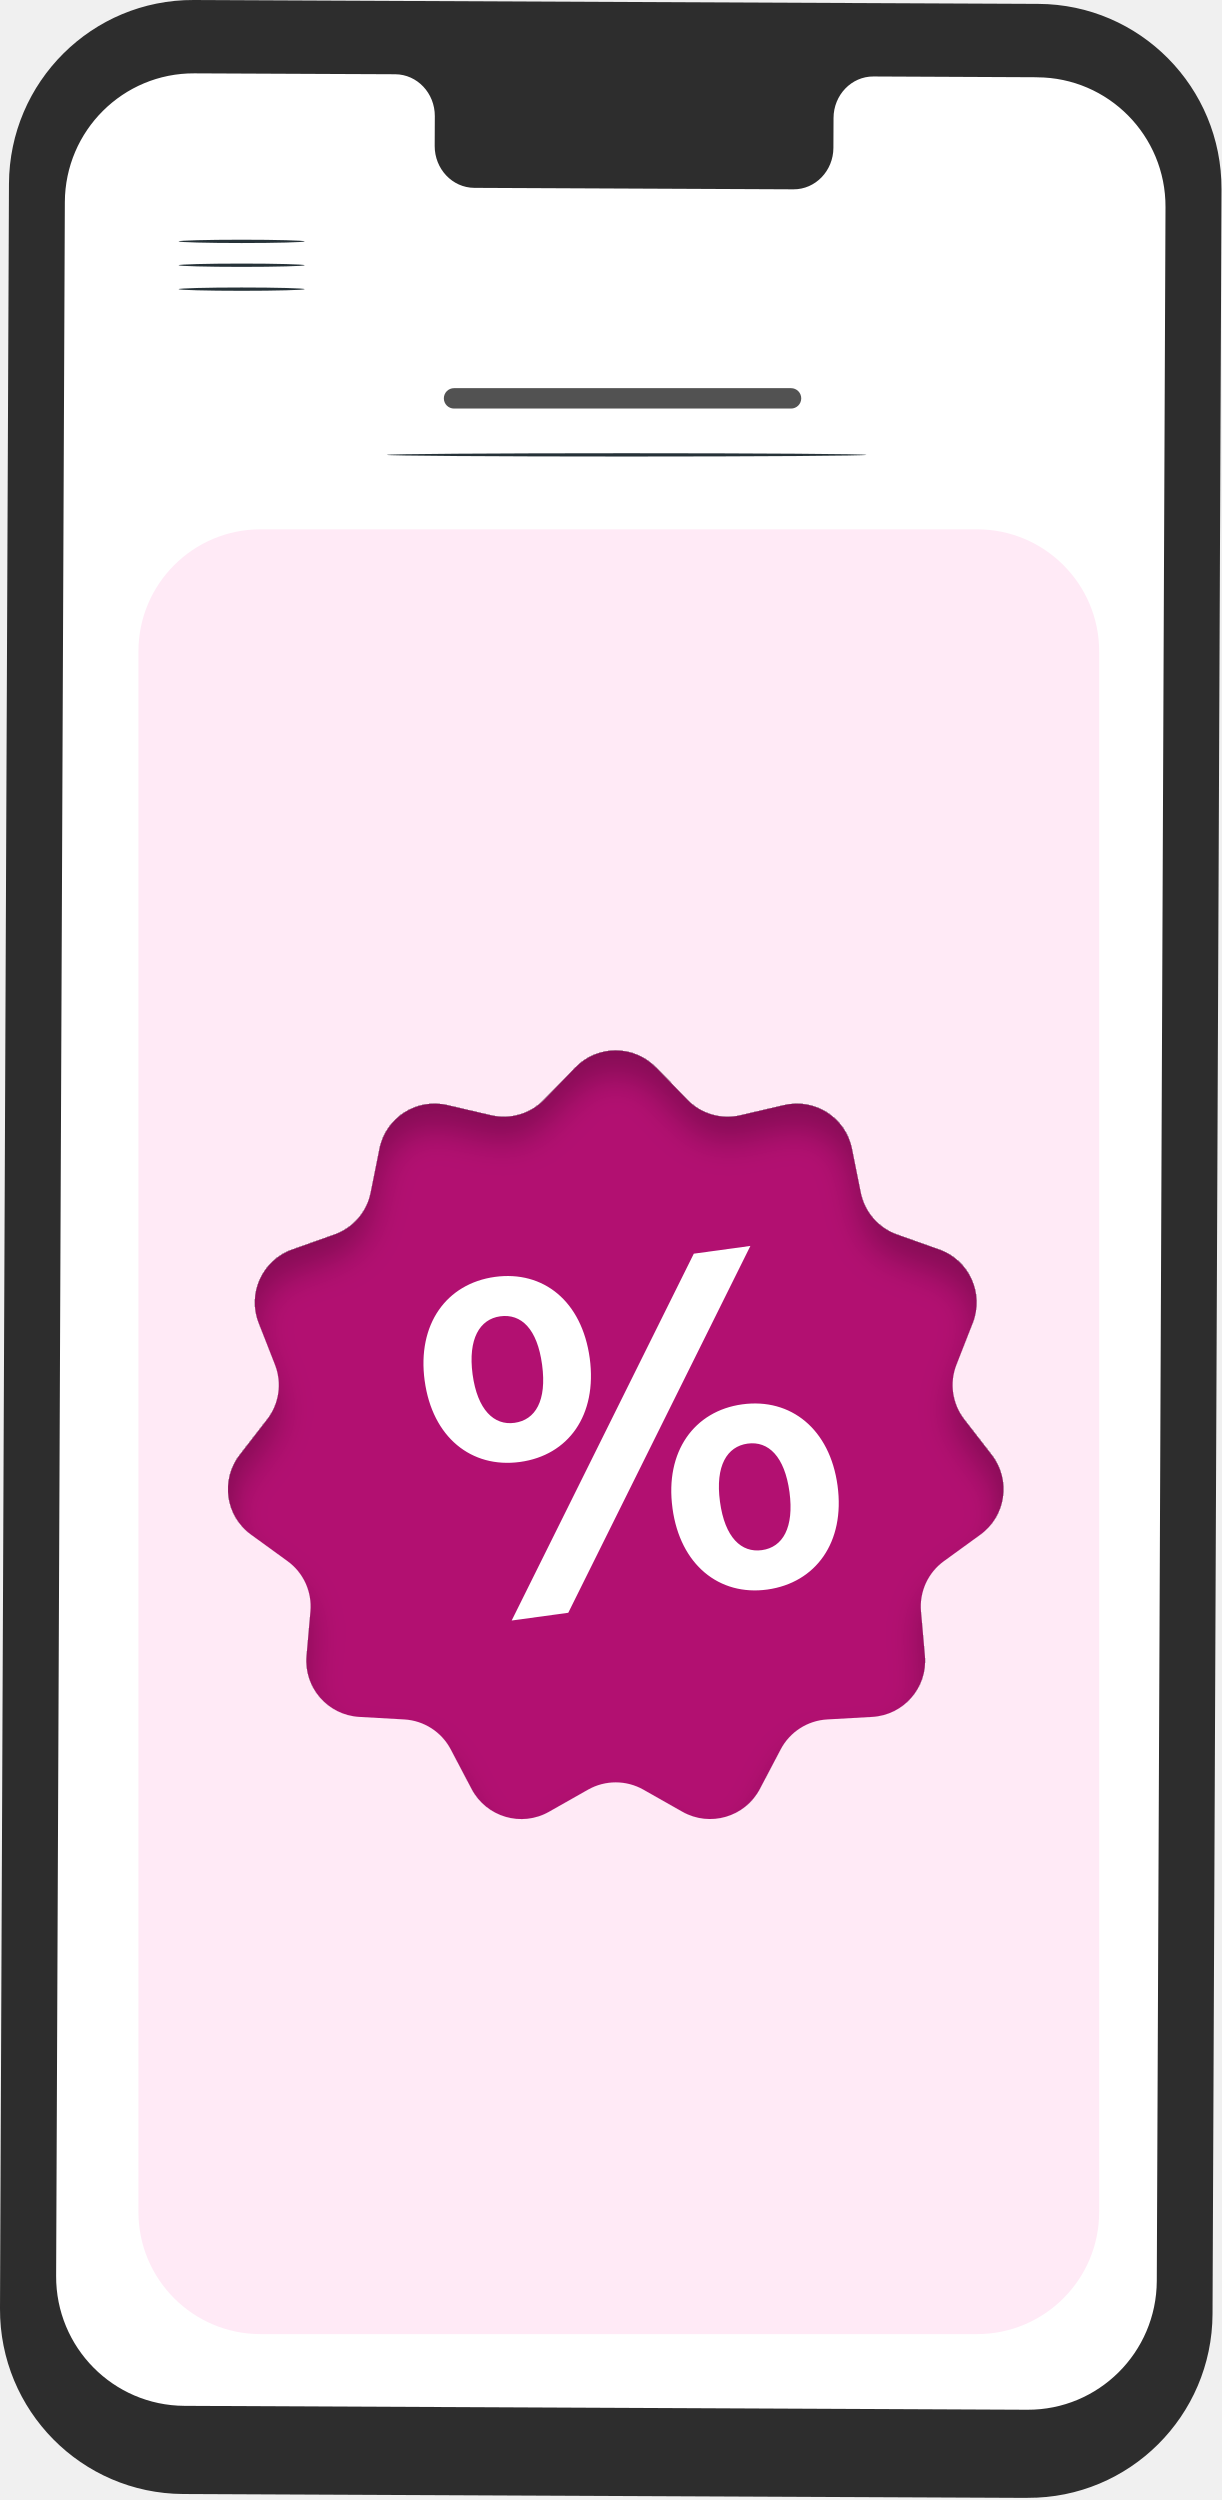
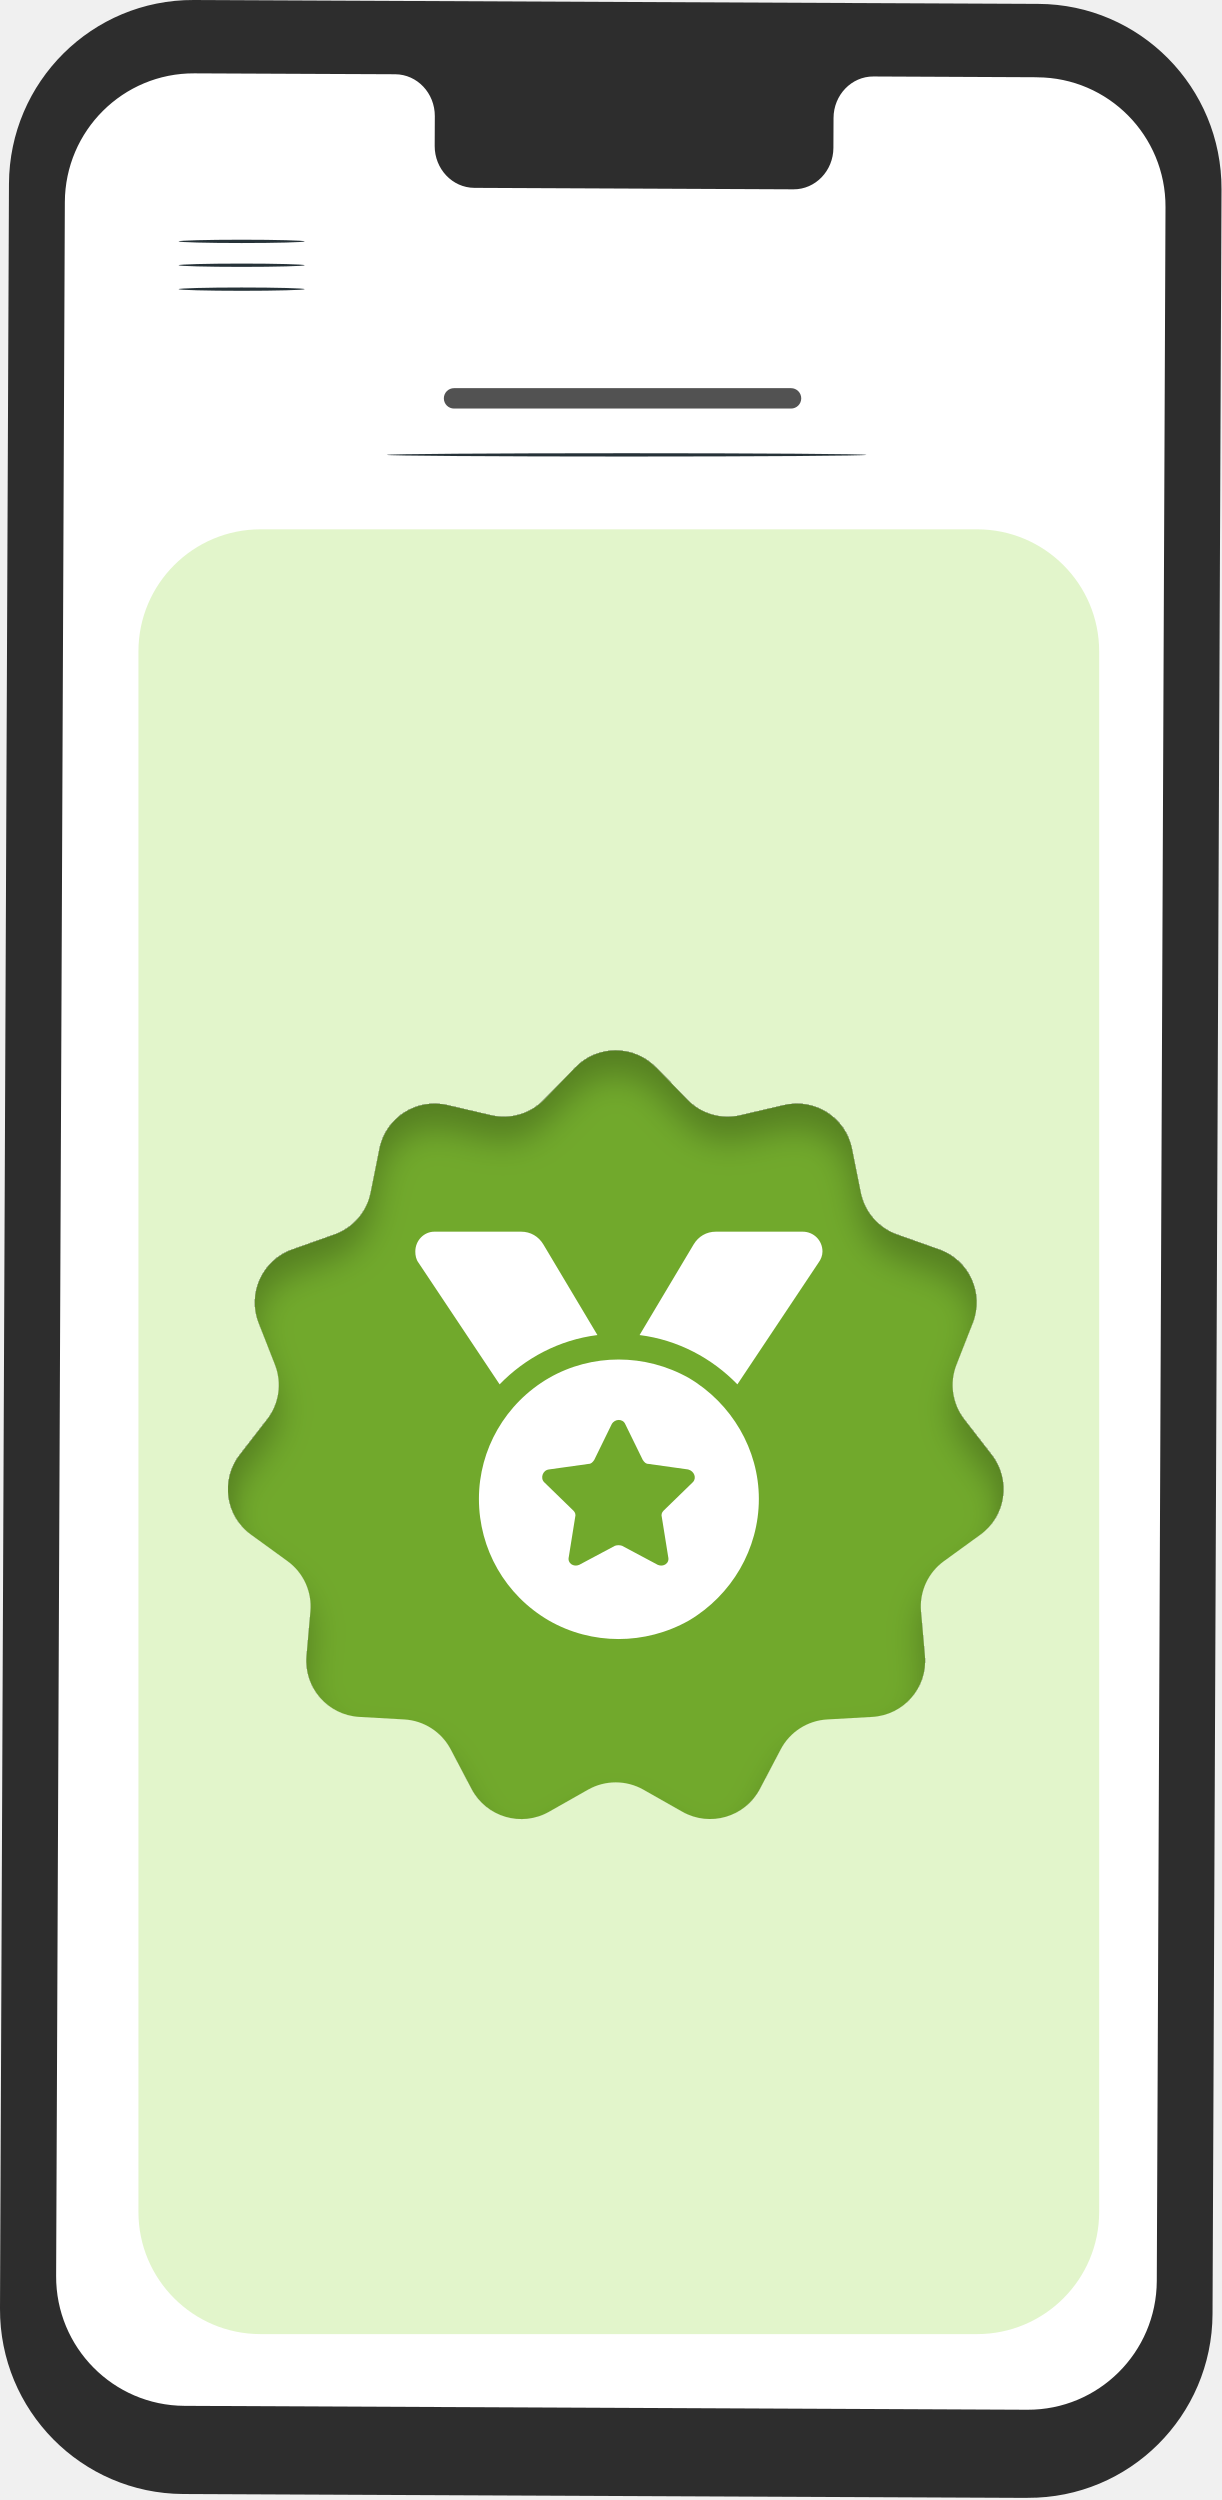
<svg xmlns="http://www.w3.org/2000/svg" width="150" height="307" viewBox="0 0 150 307" fill="none">
-   <g clip-path="url(#clip0_2297_364)">
-     <path d="M126.206 306.742L22.49 306.264C10.015 306.201 -0.055 296.01 -8.38324e-05 283.493L1.101 22.575C1.155 10.05 11.311 -0.055 23.794 -2.20366e-05L127.51 0.478C139.984 0.533 150.047 10.724 150 23.241L148.899 284.158C148.845 296.684 138.681 306.789 126.206 306.734V306.742Z" fill="#2D2D2D" />
-     <path d="M127.369 9.486L107.26 9.392C104.567 9.376 102.365 11.664 102.358 14.492L102.342 18.15C102.334 20.977 100.133 23.265 97.439 23.249L58.243 23.069C55.55 23.053 53.372 20.75 53.38 17.922L53.396 14.264C53.404 11.437 51.233 9.134 48.532 9.118L41.46 9.087L23.856 9.008C15.113 8.969 8.002 16.05 7.963 24.816L6.893 279.49C6.854 288.255 13.903 295.391 22.646 295.438L126.159 295.916C134.902 295.955 142.014 288.874 142.053 280.109L143.123 25.434C143.162 16.669 136.112 9.533 127.369 9.494V9.486Z" fill="white" />
+   <g clip-path="url(#clip0_2381_2434)">
+     <path d="M126.206 306.742L22.49 306.264C10.016 306.201 -0.055 296.01 -2.27973e-05 283.493L1.101 22.575C1.155 10.05 11.312 -0.055 23.794 -2.20366e-05L127.51 0.478C139.984 0.533 150.047 10.724 150 23.241L148.899 284.158C148.845 296.684 138.681 306.789 126.206 306.734V306.742Z" fill="#2D2D2D" />
+     <path d="M127.369 9.486L107.26 9.392C104.567 9.376 102.365 11.664 102.358 14.492L102.342 18.15C102.334 20.977 100.133 23.265 97.44 23.249L58.244 23.069C55.55 23.053 53.372 20.75 53.38 17.922L53.396 14.264C53.404 11.437 51.233 9.134 48.532 9.118L41.46 9.087L23.856 9.008C15.113 8.969 8.002 16.05 7.963 24.816L6.893 279.49C6.854 288.255 13.903 295.391 22.646 295.438L126.159 295.916C134.902 295.955 142.014 288.874 142.053 280.109L143.123 25.434C143.162 16.669 136.112 9.533 127.369 9.494V9.486Z" fill="white" />
    <path d="M37.408 35.508C37.408 35.618 33.942 35.712 29.672 35.712C25.402 35.712 21.936 35.618 21.936 35.508C21.936 35.398 25.402 35.304 29.672 35.304C33.942 35.304 37.408 35.398 37.408 35.508Z" fill="#263238" />
    <path d="M37.408 32.571C37.408 32.68 33.942 32.774 29.672 32.774C25.402 32.774 21.936 32.68 21.936 32.571C21.936 32.461 25.402 32.367 29.672 32.367C33.942 32.367 37.408 32.461 37.408 32.571Z" fill="#263238" />
    <path d="M37.408 29.641C37.408 29.751 33.942 29.845 29.672 29.845C25.402 29.845 21.936 29.751 21.936 29.641C21.936 29.531 25.402 29.437 29.672 29.437C33.942 29.437 37.408 29.531 37.408 29.641Z" fill="#263238" />
    <path d="M106.401 55.859C106.401 55.968 93.216 56.062 76.948 56.062C60.679 56.062 47.494 55.968 47.494 55.859C47.494 55.749 60.679 55.655 76.948 55.655C93.216 55.655 106.401 55.749 106.401 55.859Z" fill="#263238" />
    <path d="M34.45 234.95C34.45 234.95 34.231 235.177 33.802 235.537C33.372 235.89 32.732 236.399 31.944 237.01C30.367 238.24 28.166 239.916 25.73 241.741C25.73 241.091 25.73 241.561 25.73 241.42V241.428H25.745L25.777 241.459L25.831 241.499L25.948 241.585L26.175 241.757L26.62 242.094C26.916 242.321 27.205 242.54 27.494 242.752C28.064 243.183 28.618 243.606 29.149 244.005C30.18 244.796 31.116 245.517 31.936 246.144C32.724 246.755 33.357 247.264 33.794 247.616C34.223 247.969 34.458 248.18 34.442 248.204C34.426 248.227 34.161 248.063 33.7 247.749C33.169 247.373 32.529 246.919 31.764 246.379C30.929 245.768 29.977 245.071 28.93 244.311C28.4 243.911 27.838 243.504 27.26 243.073C26.971 242.862 26.674 242.642 26.378 242.415L25.925 242.078L25.699 241.906L25.582 241.82L25.527 241.781L25.496 241.757H25.48V241.741C25.48 241.593 25.48 242.063 25.48 241.412C27.924 239.579 30.148 237.942 31.772 236.775C32.529 236.235 33.177 235.78 33.708 235.404C34.169 235.091 34.434 234.926 34.45 234.95Z" fill="#FAFAFA" />
-     <path d="M119.978 65H32C23.716 65 17 71.716 17 80V271.629C17 279.913 23.716 286.629 32 286.629H119.978C128.262 286.629 134.978 279.913 134.978 271.629V80C134.978 71.716 128.262 65 119.978 65Z" fill="#FFEAF6" />
+     <path d="M119.978 65H32C23.716 65 17 71.716 17 80V271.629C17 279.913 23.716 286.629 32 286.629H119.978C128.262 286.629 134.978 279.913 134.978 271.629V80C134.978 71.716 128.262 65 119.978 65Z" fill="#E2F5CB" />
    <path d="M97.138 47.665H55.758C55.065 47.665 54.504 48.226 54.504 48.919C54.504 49.611 55.065 50.172 55.758 50.172H97.138C97.831 50.172 98.392 49.611 98.392 48.919C98.392 48.226 97.831 47.665 97.138 47.665Z" fill="#525252" />
-     <g filter="url(#filter0_i_2297_364)">
-       <path d="M80.566 131.093L84.407 135.053C86.087 136.793 88.568 137.513 90.918 136.963L96.29 135.713C100.08 134.833 103.841 137.253 104.611 141.063L105.701 146.473C106.182 148.843 107.872 150.793 110.142 151.603L115.343 153.453C119.004 154.753 120.865 158.833 119.454 162.453L117.444 167.594C116.564 169.844 116.934 172.394 118.414 174.314L121.785 178.674C124.165 181.754 123.525 186.184 120.375 188.464L115.914 191.704C113.953 193.124 112.883 195.464 113.093 197.875L113.573 203.365C113.913 207.235 110.973 210.625 107.092 210.835L101.581 211.145C99.16 211.285 97 212.675 95.869 214.815L93.299 219.695C91.489 223.135 87.188 224.395 83.807 222.485L79.006 219.765C76.895 218.575 74.325 218.575 72.215 219.765L67.413 222.485C64.033 224.405 59.732 223.135 57.922 219.695L55.351 214.815C54.221 212.675 52.06 211.285 49.64 211.145L44.129 210.835C40.248 210.615 37.317 207.235 37.647 203.365L38.127 197.875C38.337 195.464 37.267 193.124 35.307 191.704L30.846 188.464C27.695 186.184 27.065 181.754 29.436 178.674L32.806 174.314C34.287 172.404 34.657 169.854 33.776 167.594L31.766 162.453C30.356 158.833 32.216 154.763 35.877 153.453L41.078 151.603C43.358 150.793 45.049 148.843 45.519 146.473L46.609 141.063C47.379 137.253 51.14 134.833 54.931 135.713L60.302 136.963C62.663 137.513 65.133 136.783 66.813 135.053L70.654 131.093C73.365 128.302 77.836 128.302 80.546 131.093H80.566Z" fill="#B21071" />
+     <g filter="url(#filter0_i_2381_2434)">
+       <path d="M80.566 131.093L84.407 135.053C86.087 136.793 88.568 137.513 90.918 136.963L96.29 135.713C100.08 134.833 103.841 137.253 104.611 141.063L105.701 146.473C106.182 148.843 107.872 150.793 110.142 151.603L115.343 153.453C119.004 154.753 120.865 158.833 119.454 162.453L117.444 167.594C116.564 169.844 116.934 172.394 118.414 174.314L121.785 178.674C124.165 181.754 123.525 186.184 120.375 188.464L115.914 191.704C113.953 193.124 112.883 195.464 113.093 197.875L113.573 203.365C113.913 207.235 110.973 210.625 107.092 210.835L101.581 211.145C99.16 211.285 97 212.675 95.869 214.815L93.299 219.695C91.489 223.135 87.188 224.395 83.807 222.485L79.006 219.765C76.895 218.575 74.325 218.575 72.215 219.765L67.413 222.485C64.033 224.405 59.732 223.135 57.922 219.695L55.351 214.815C54.221 212.675 52.06 211.285 49.64 211.145L44.129 210.835C40.248 210.615 37.317 207.235 37.647 203.365L38.127 197.875C38.337 195.464 37.267 193.124 35.307 191.704L30.846 188.464C27.695 186.184 27.065 181.754 29.436 178.674L32.806 174.314C34.287 172.404 34.657 169.854 33.776 167.594L31.766 162.453C30.356 158.833 32.216 154.763 35.877 153.453L41.078 151.603C43.358 150.793 45.049 148.843 45.519 146.473L46.609 141.063C47.379 137.253 51.14 134.833 54.931 135.713L60.302 136.963C62.663 137.513 65.133 136.783 66.813 135.053L70.654 131.093C73.365 128.302 77.836 128.302 80.546 131.093H80.566Z" fill="#71A92C" />
    </g>
-     <path d="M52.149 169.566C51.206 162.612 54.82 157.63 60.774 156.803C66.728 155.993 71.459 159.778 72.419 166.784C73.362 173.791 69.8 178.72 63.847 179.53C57.893 180.339 53.092 176.502 52.149 169.548V169.566ZM66.57 167.594C65.977 163.175 64.004 161.292 61.42 161.644C58.906 161.996 57.456 164.408 58.033 168.773C58.626 173.139 60.669 175.076 63.183 174.724C65.75 174.372 67.164 172.013 66.57 167.594ZM85.2 153.951L92.148 153L69.783 198.049L62.834 199L85.2 153.951ZM82.581 185.198C81.638 178.245 85.252 173.263 91.153 172.453C97.107 171.643 101.908 175.481 102.851 182.434C103.794 189.388 100.18 194.37 94.226 195.197C88.325 196.007 83.523 192.17 82.581 185.216V185.198ZM96.95 183.227C96.356 178.861 94.366 176.924 91.799 177.276C89.285 177.628 87.819 179.987 88.412 184.406C89.006 188.825 91.049 190.708 93.563 190.356C96.129 190.004 97.526 187.592 96.95 183.227Z" fill="white" />
+     <path d="M51.391 155.059C51.098 154.668 51 154.18 51 153.691C51 152.324 52.074 151.25 53.344 151.25H63.988C65.16 151.25 66.137 151.836 66.723 152.812L73.363 163.945C68.676 164.531 64.477 166.777 61.352 170L51.391 155.059ZM100.512 155.059L90.551 170C87.426 166.777 83.227 164.531 78.539 163.945L85.18 152.812C85.766 151.836 86.742 151.25 87.914 151.25H98.559C99.926 151.25 101 152.324 101 153.691C101 154.18 100.805 154.668 100.512 155.059ZM58.812 184.062C58.812 178.008 62.035 172.344 67.406 169.219C72.68 166.191 79.223 166.191 84.594 169.219C89.867 172.344 93.188 178.008 93.188 184.062C93.188 190.215 89.867 195.879 84.594 199.004C79.223 202.031 72.68 202.031 67.406 199.004C62.035 195.879 58.812 190.215 58.812 184.062ZM76.781 174.883C76.488 174.199 75.512 174.199 75.121 174.883L72.973 179.277C72.777 179.57 72.582 179.766 72.289 179.766L67.406 180.449C66.625 180.547 66.332 181.523 66.82 182.012L70.434 185.527C70.629 185.723 70.727 186.016 70.629 186.309L69.848 191.191C69.652 191.973 70.434 192.461 71.117 192.168L75.512 189.824C75.805 189.727 76.098 189.727 76.391 189.824L80.785 192.168C81.469 192.461 82.25 191.973 82.055 191.191L81.273 186.309C81.176 186.016 81.273 185.723 81.469 185.527L85.082 182.012C85.57 181.523 85.277 180.645 84.496 180.449L79.613 179.766C79.32 179.766 79.125 179.57 78.93 179.277L76.781 174.883Z" fill="white" />
  </g>
  <defs>
-     <filter id="filter0_i_2297_364" x="28" y="129" width="95.225" height="97.382" filterUnits="userSpaceOnUse" color-interpolation-filters="sRGB">
+     <filter id="filter0_i_2381_2434" x="28" y="129" width="95.225" height="97.382" filterUnits="userSpaceOnUse" color-interpolation-filters="sRGB">
      <feFlood flood-opacity="0" result="BackgroundImageFix" />
      <feBlend mode="normal" in="SourceGraphic" in2="BackgroundImageFix" result="shape" />
      <feColorMatrix in="SourceAlpha" type="matrix" values="0 0 0 0 0 0 0 0 0 0 0 0 0 0 0 0 0 0 127 0" result="hardAlpha" />
      <feOffset dy="3" />
      <feGaussianBlur stdDeviation="2" />
      <feComposite in2="hardAlpha" operator="arithmetic" k2="-1" k3="1" />
      <feColorMatrix type="matrix" values="0 0 0 0 0 0 0 0 0 0 0 0 0 0 0 0 0 0 0.25 0" />
-       <feBlend mode="normal" in2="shape" result="effect1_innerShadow_2297_364" />
+       <feBlend mode="normal" in2="shape" result="effect1_innerShadow_2381_2434" />
    </filter>
-     <clipPath id="clip0_2297_364">
+     <clipPath id="clip0_2381_2434">
      <rect width="150" height="306.742" fill="white" />
    </clipPath>
  </defs>
</svg>
